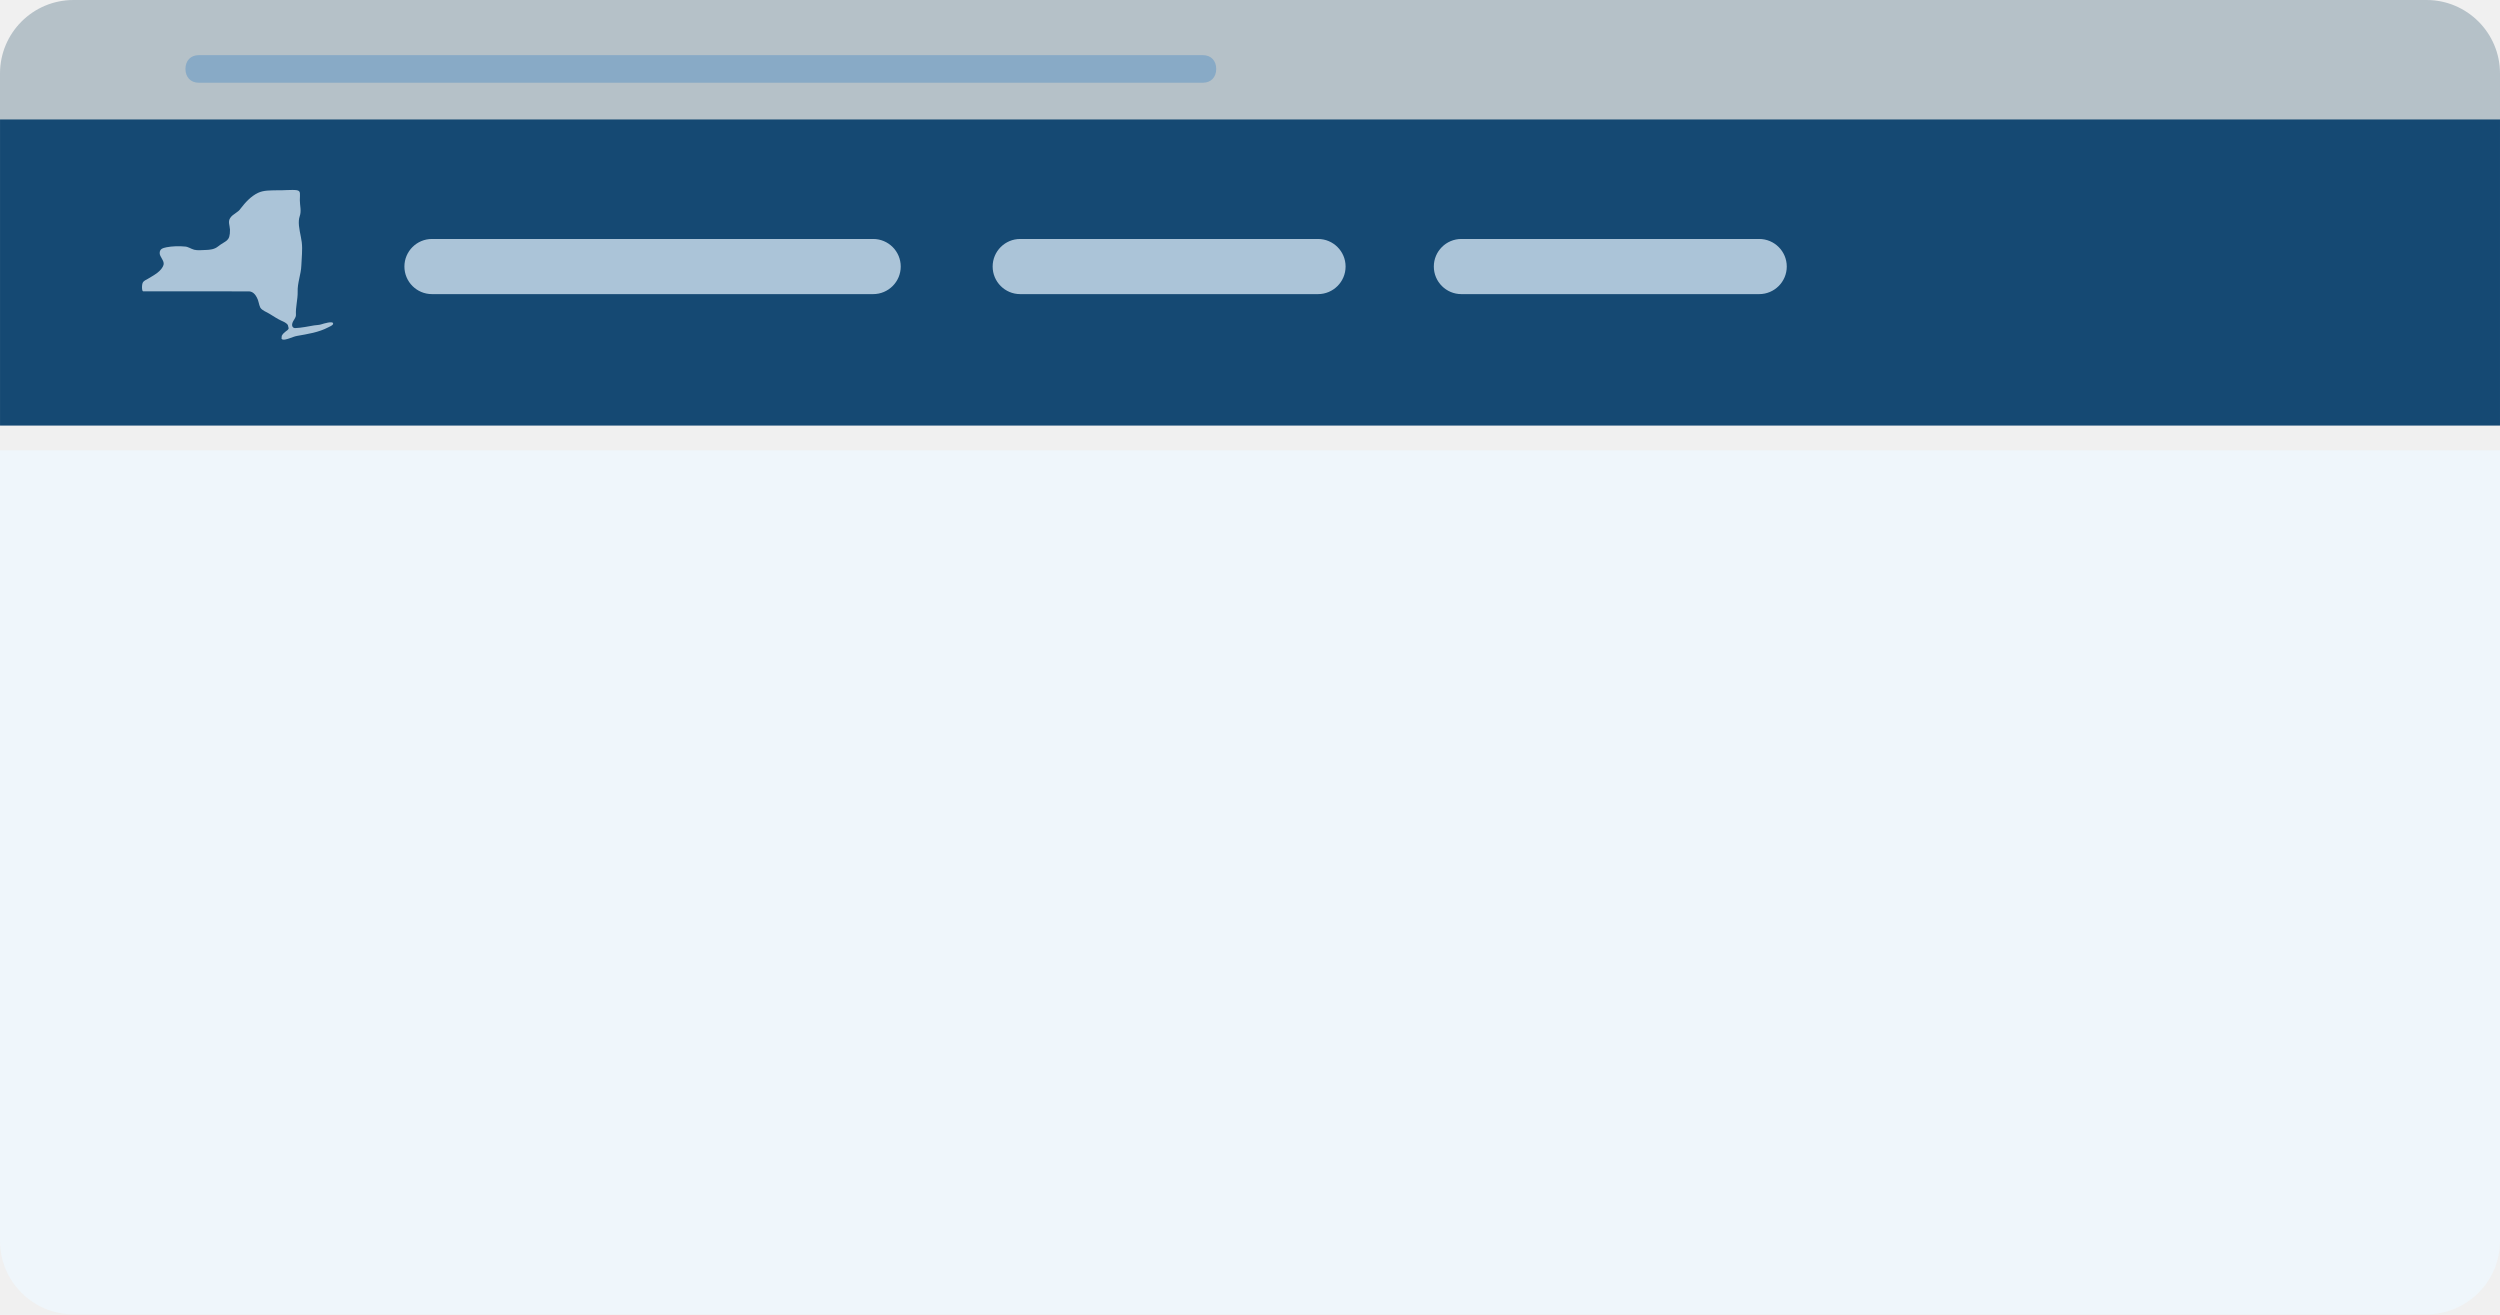
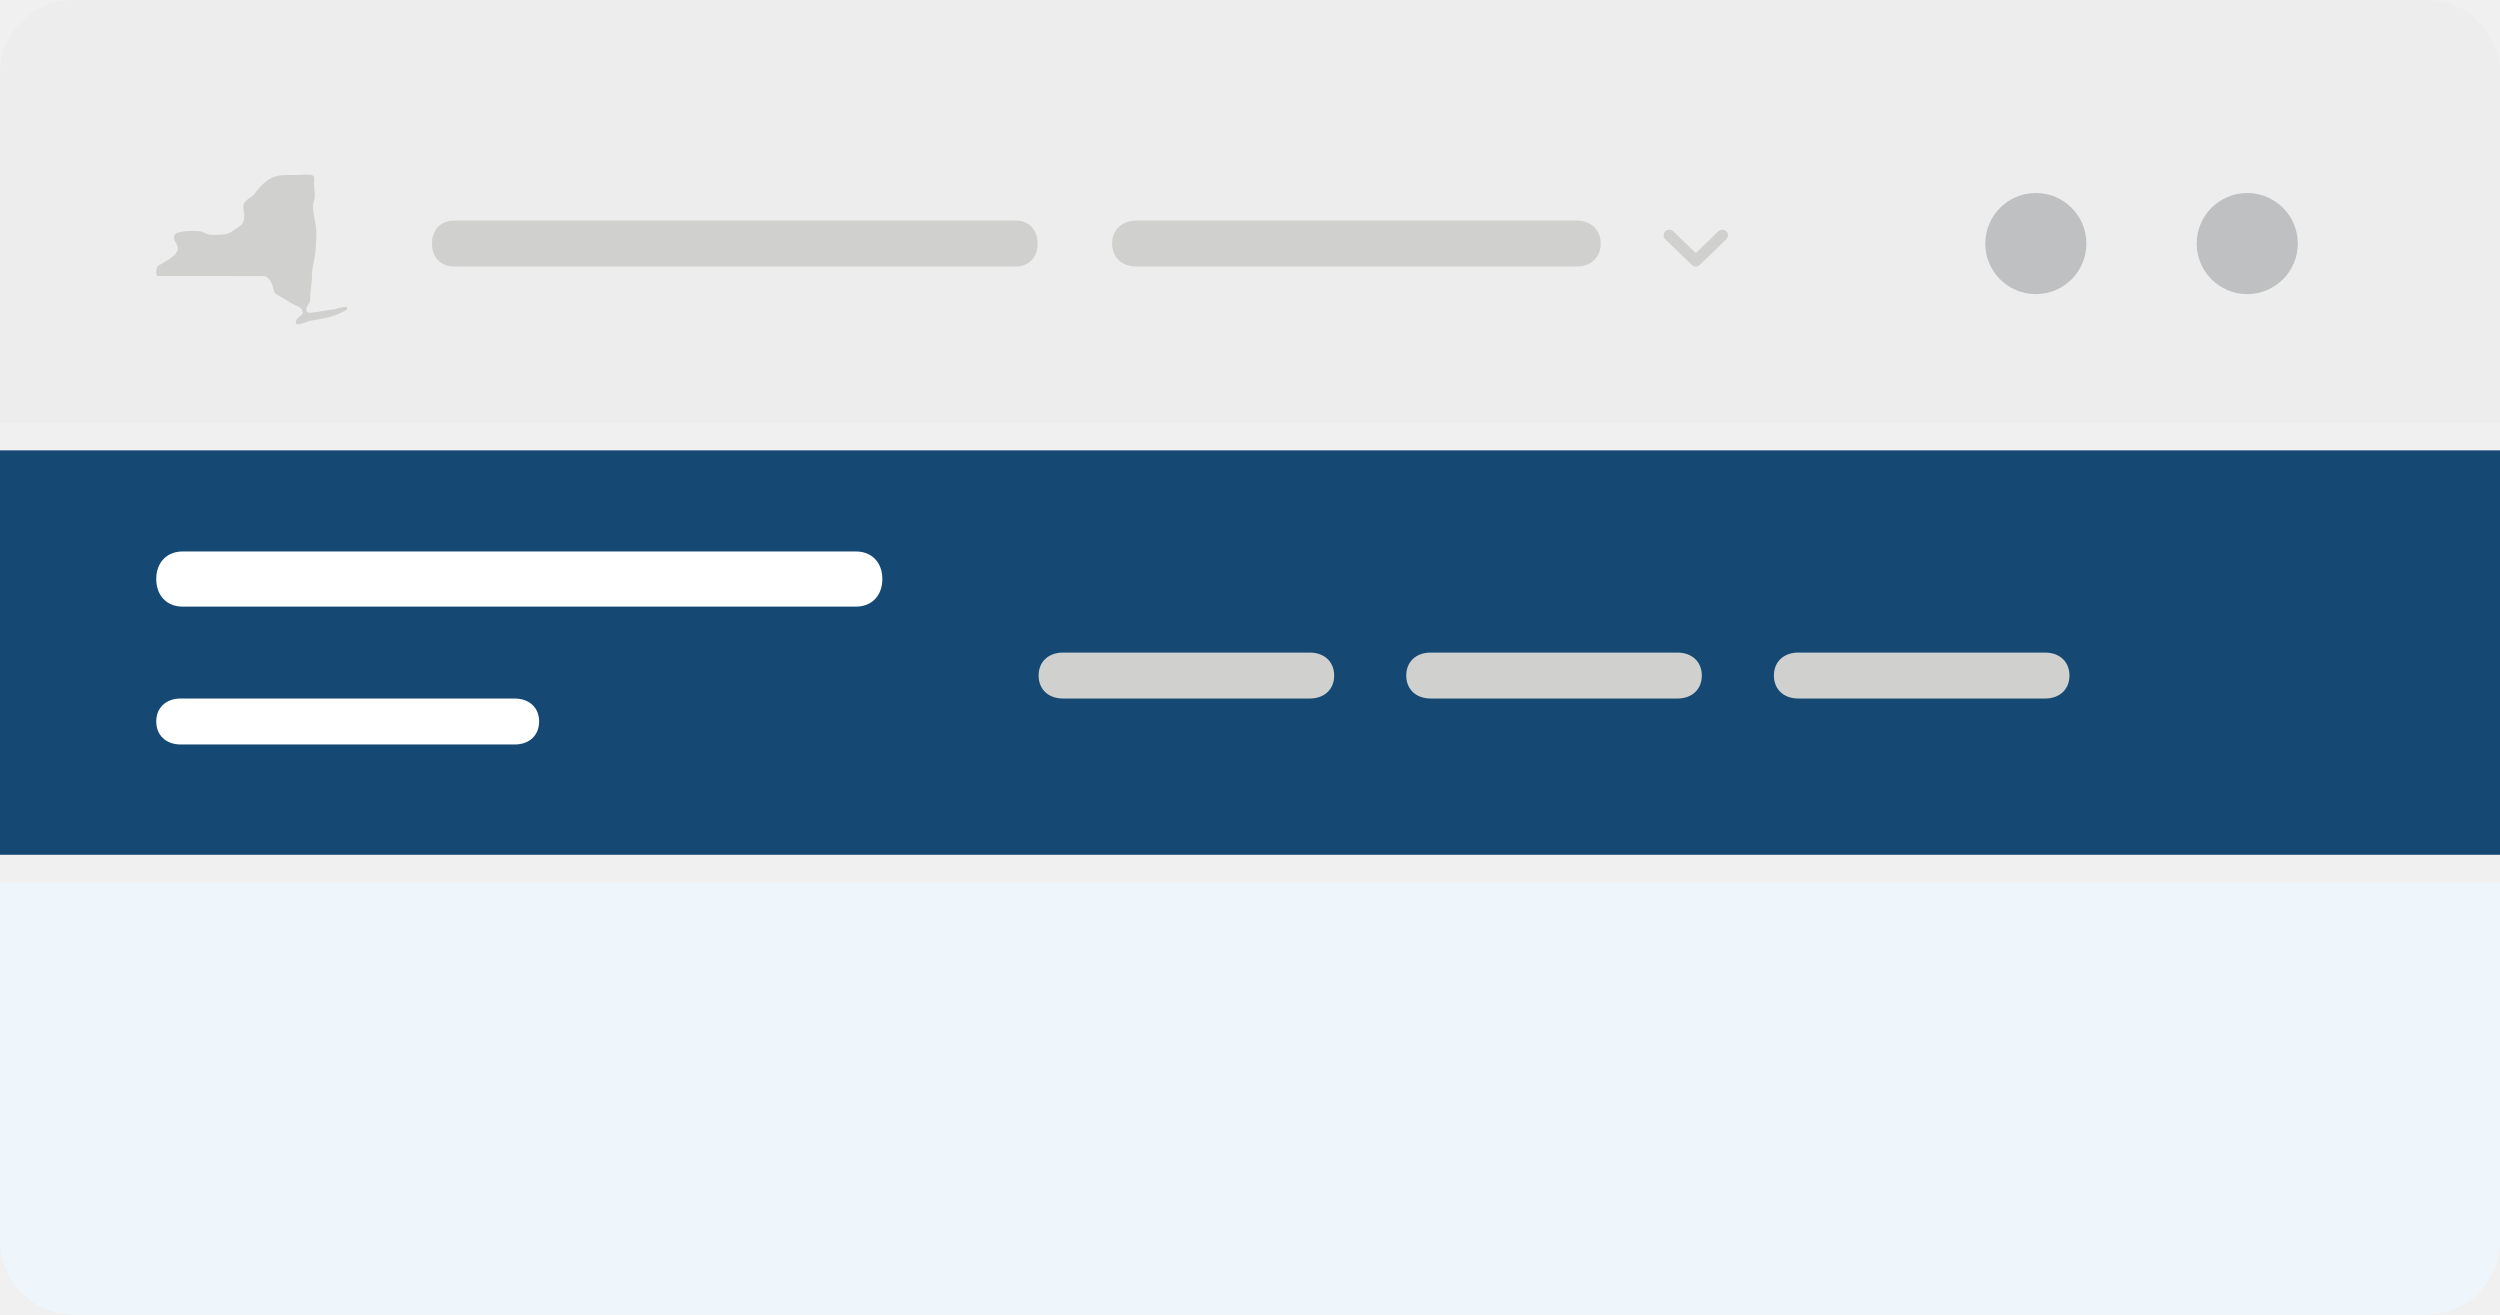
<svg xmlns="http://www.w3.org/2000/svg" width="272" height="143" viewBox="0 0 272 143" fill="none">
-   <path d="M0 49H272V135C272 139.418 268.418 143 264 143H8C3.582 143 0 139.418 0 135V49Z" fill="#EFF6FB" />
-   <path d="M271.999 12.643H0.002V46.303H271.999V12.643Z" fill="#154973" />
-   <path d="M21.131 27.173C20.777 27.082 20.46 26.821 20.078 26.821C19.536 26.76 18.711 26.785 18.13 26.9C17.716 26.99 17.385 27.066 17.372 27.53C17.367 27.94 17.887 28.357 17.801 28.777C17.615 29.519 16.676 29.975 16.076 30.343C15.921 30.425 15.67 30.547 15.566 30.693C15.393 30.94 15.43 31.693 15.566 31.694C17.707 31.701 24.144 31.704 27.116 31.702C27.506 31.735 27.762 32.01 27.947 32.37C28.136 32.697 28.158 33.127 28.315 33.456C28.515 33.8 29.026 33.944 29.345 34.157C29.761 34.405 30.147 34.679 30.599 34.886C30.848 35 31.167 35.123 31.319 35.367L31.405 35.708C31.396 35.866 31.186 35.988 31.074 36.07C30.9 36.201 30.752 36.345 30.654 36.544L30.63 36.858C30.769 37.079 31.326 36.864 31.516 36.802C31.778 36.714 32.043 36.596 32.316 36.548C33.48 36.341 34.67 36.166 35.713 35.614C35.862 35.535 36.196 35.41 36.237 35.248C36.34 34.843 35.142 35.23 34.997 35.276C34.738 35.367 34.46 35.361 34.19 35.401C33.592 35.503 32.76 35.674 32.169 35.693C31.873 35.724 31.729 35.497 31.799 35.203C31.881 34.836 32.221 34.61 32.198 34.225C32.151 33.44 32.4 32.569 32.386 31.776C32.343 30.788 32.757 29.847 32.787 28.869C32.813 28.029 32.934 27.189 32.831 26.354C32.741 25.615 32.458 24.736 32.517 23.991C32.531 23.809 32.559 23.697 32.61 23.525C32.817 22.952 32.621 22.349 32.623 21.784C32.624 21.077 32.75 20.78 32.297 20.696C31.844 20.613 30.573 20.736 30.084 20.704C29.398 20.723 28.698 20.689 28.075 20.982C27.3 21.351 26.693 22.021 26.183 22.685C25.906 23.129 25.342 23.268 25.058 23.7C24.769 24.1 25.006 24.543 25.022 24.98C25.041 26.33 24.572 26.13 23.705 26.827C23.331 27.129 22.829 27.187 22.365 27.197C21.997 27.206 21.487 27.266 21.131 27.173Z" fill="#ABC4D8" />
-   <path d="M0 8C0 3.582 3.582 0 8 0H264C268.418 0 272 3.582 272 8V13H0V8Z" fill="#B5C1C8" />
-   <path d="M130.889 9H21.613C20.751 9 20.177 8.4 20.177 7.499C20.177 6.599 20.751 6 21.613 6H130.889C131.751 6 132.326 6.599 132.326 7.499C132.326 8.4 131.751 9 130.889 9Z" fill="#88AAC6" />
-   <rect x="44" y="26" width="54" height="6" rx="3" fill="#ABC4D8" />
-   <rect x="108" y="26" width="38.4" height="6" rx="3" fill="#ABC4D8" />
-   <rect x="156" y="26" width="38.4" height="6" rx="3" fill="#ABC4D8" />
+   <g id="Global-header-art">
+     <path id="190x100 top rounded rectangle" d="M0 96H272V135C272 139.418 268.418 143 264 143H8C3.582 143 0 139.418 0 135V96Z" fill="#EFF6FB" />
+     <path id="Rectangle 10" d="M0 8C0 3.582 3.582 0 8 0H264C268.418 0 272 3.582 272 8V46H0V8Z" fill="#EDEDED" />
+     <g id="Group 92">
+       <circle id="Ellipse 9" cx="221.5" cy="26.5" r="5.5" fill="#BEC0C1" />
+       <circle id="Ellipse 10" cx="244.5" cy="26.5" r="5.5" fill="#BEC0C1" />
+     </g>
+     <g id="Group 91">
+       <path id="Vector" d="M110.5 29H49.394C47.958 29 47 28 47 26.499C47 24.998 47.958 24 49.394 24H110.5C111.936 24 112.894 24.998 112.894 26.499C112.894 28 111.936 29 110.5 29Z" fill="#D0D0CE" />
+       <g id="Group 90">
+         <path id="Vector_2" d="M171.5 29L123.658 28.999C122.063 28.999 121 27.999 121 26.498C121 24.998 122.063 24 123.658 24L171.5 24.001C173.094 24.001 174.158 24.999 174.158 26.499C174.158 28 173.094 29 171.5 29Z" fill="#D0D0CE" />
+         <path id="Vector_3" d="M184.5 27.54L186.948 25.167C187.064 25.056 187.21 25 187.388 25C187.566 25 187.712 25.056 187.827 25.167C187.942 25.279 188 25.421 188 25.593C188 25.765 187.942 25.907 187.827 26.019L184.939 28.817C184.814 28.939 184.667 29 184.5 29C184.333 29 184.186 28.939 184.061 28.817L181.173 26.019C181.058 25.907 181 25.765 181 25.593C181 25.421 181.058 25.279 181.173 25.167C181.288 25.056 181.434 25 181.612 25C181.79 25 181.936 25.056 182.052 25.167L184.5 27.54Z" fill="#D0D0CE" />
+       </g>
+     </g>
+     <path id="Vector_4" d="M22.681 25.506C22.327 25.415 22.01 25.154 21.628 25.154C21.087 25.093 20.261 25.118 19.68 25.233C19.267 25.323 18.935 25.399 18.922 25.863C18.918 26.274 19.437 26.69 19.352 27.11C19.165 27.852 18.226 28.308 17.626 28.676C17.472 28.758 17.221 28.88 17.116 29.027C16.943 29.273 16.981 30.026 17.116 30.027C19.257 30.034 25.694 30.037 28.667 30.035C29.057 30.069 29.312 30.343 29.497 30.703C29.686 31.03 29.709 31.461 29.865 31.789C30.065 32.133 30.577 32.277 30.896 32.49C31.311 32.738 31.698 33.013 32.149 33.219C32.398 33.333 32.717 33.456 32.869 33.701L32.956 34.042C32.946 34.2 32.736 34.321 32.624 34.403C32.451 34.534 32.302 34.678 32.204 34.877L32.181 35.191C32.32 35.412 32.877 35.197 33.066 35.136C33.328 35.047 33.593 34.929 33.867 34.882C35.03 34.675 36.22 34.5 37.264 33.947C37.412 33.868 37.747 33.743 37.788 33.581C37.89 33.177 36.692 33.563 36.547 33.609C36.288 33.701 36.01 33.694 35.74 33.734C35.142 33.837 34.31 34.007 33.72 34.026C33.423 34.058 33.279 33.83 33.349 33.537C33.431 33.169 33.772 32.943 33.748 32.558C33.701 31.773 33.95 30.902 33.936 30.11C33.893 29.121 34.307 28.181 34.337 27.202C34.364 26.362 34.484 25.522 34.381 24.687C34.291 23.948 34.009 23.069 34.067 22.324C34.081 22.143 34.11 22.03 34.16 21.858C34.367 21.285 34.171 20.682 34.173 20.117C34.174 19.41 34.301 19.113 33.848 19.03C33.395 18.946 32.124 19.069 31.634 19.038C30.948 19.056 30.248 19.022 29.625 19.315C28.85 19.685 28.244 20.354 27.734 21.019C27.456 21.462 26.892 21.601 26.608 22.034C26.319 22.433 26.556 22.877 26.572 23.314C26.591 24.663 26.122 24.463 25.256 25.161C24.881 25.462 24.379 25.521 23.915 25.53C23.547 25.54 23.038 25.6 22.681 25.506Z" fill="#D0D0CE" />
+     <rect id="Rectangle 27" y="49" width="272" height="44" fill="#154973" />
+     <path id="Vector_5" d="M93.13 66H19.87C18.148 66 17 64.799 17 62.998C17 61.197 18.148 60 19.87 60H93.13C94.852 60 96 61.197 96 62.998C96 64.799 94.852 66 93.13 66Z" fill="white" />
+     <path id="Vector_6" d="M56 81L19.657 80.999C18.063 80.999 17 79.999 17 78.498C17 76.998 18.063 76 19.657 76L56 76.001C57.594 76.001 58.657 76.999 58.657 78.499C58.657 80 57.594 81 56 81Z" fill="white" />
+     <path id="Vector_7" d="M142.5 76L115.658 75.999C114.063 75.999 113 74.999 113 73.498C113 71.998 114.063 71 115.658 71L142.5 71.001C144.094 71.001 145.158 71.999 145.158 73.499C145.158 75 144.094 76 142.5 76Z" fill="#D0D0CE" />
+     <path id="Vector_8" d="M182.5 76L155.658 75.999C154.063 75.999 153 74.999 153 73.498C153 71.998 154.063 71 155.658 71L182.5 71.001C184.094 71.001 185.158 71.999 185.158 73.499C185.158 75 184.094 76 182.5 76Z" fill="#D0D0CE" />
+     <path id="Vector_9" d="M222.5 76L195.658 75.999C194.063 75.999 193 74.999 193 73.498C193 71.998 194.063 71 195.658 71L222.5 71.001C224.094 71.001 225.158 71.999 225.158 73.499C225.158 75 224.094 76 222.5 76Z" fill="#D0D0CE" />
+   </g>
</svg>
